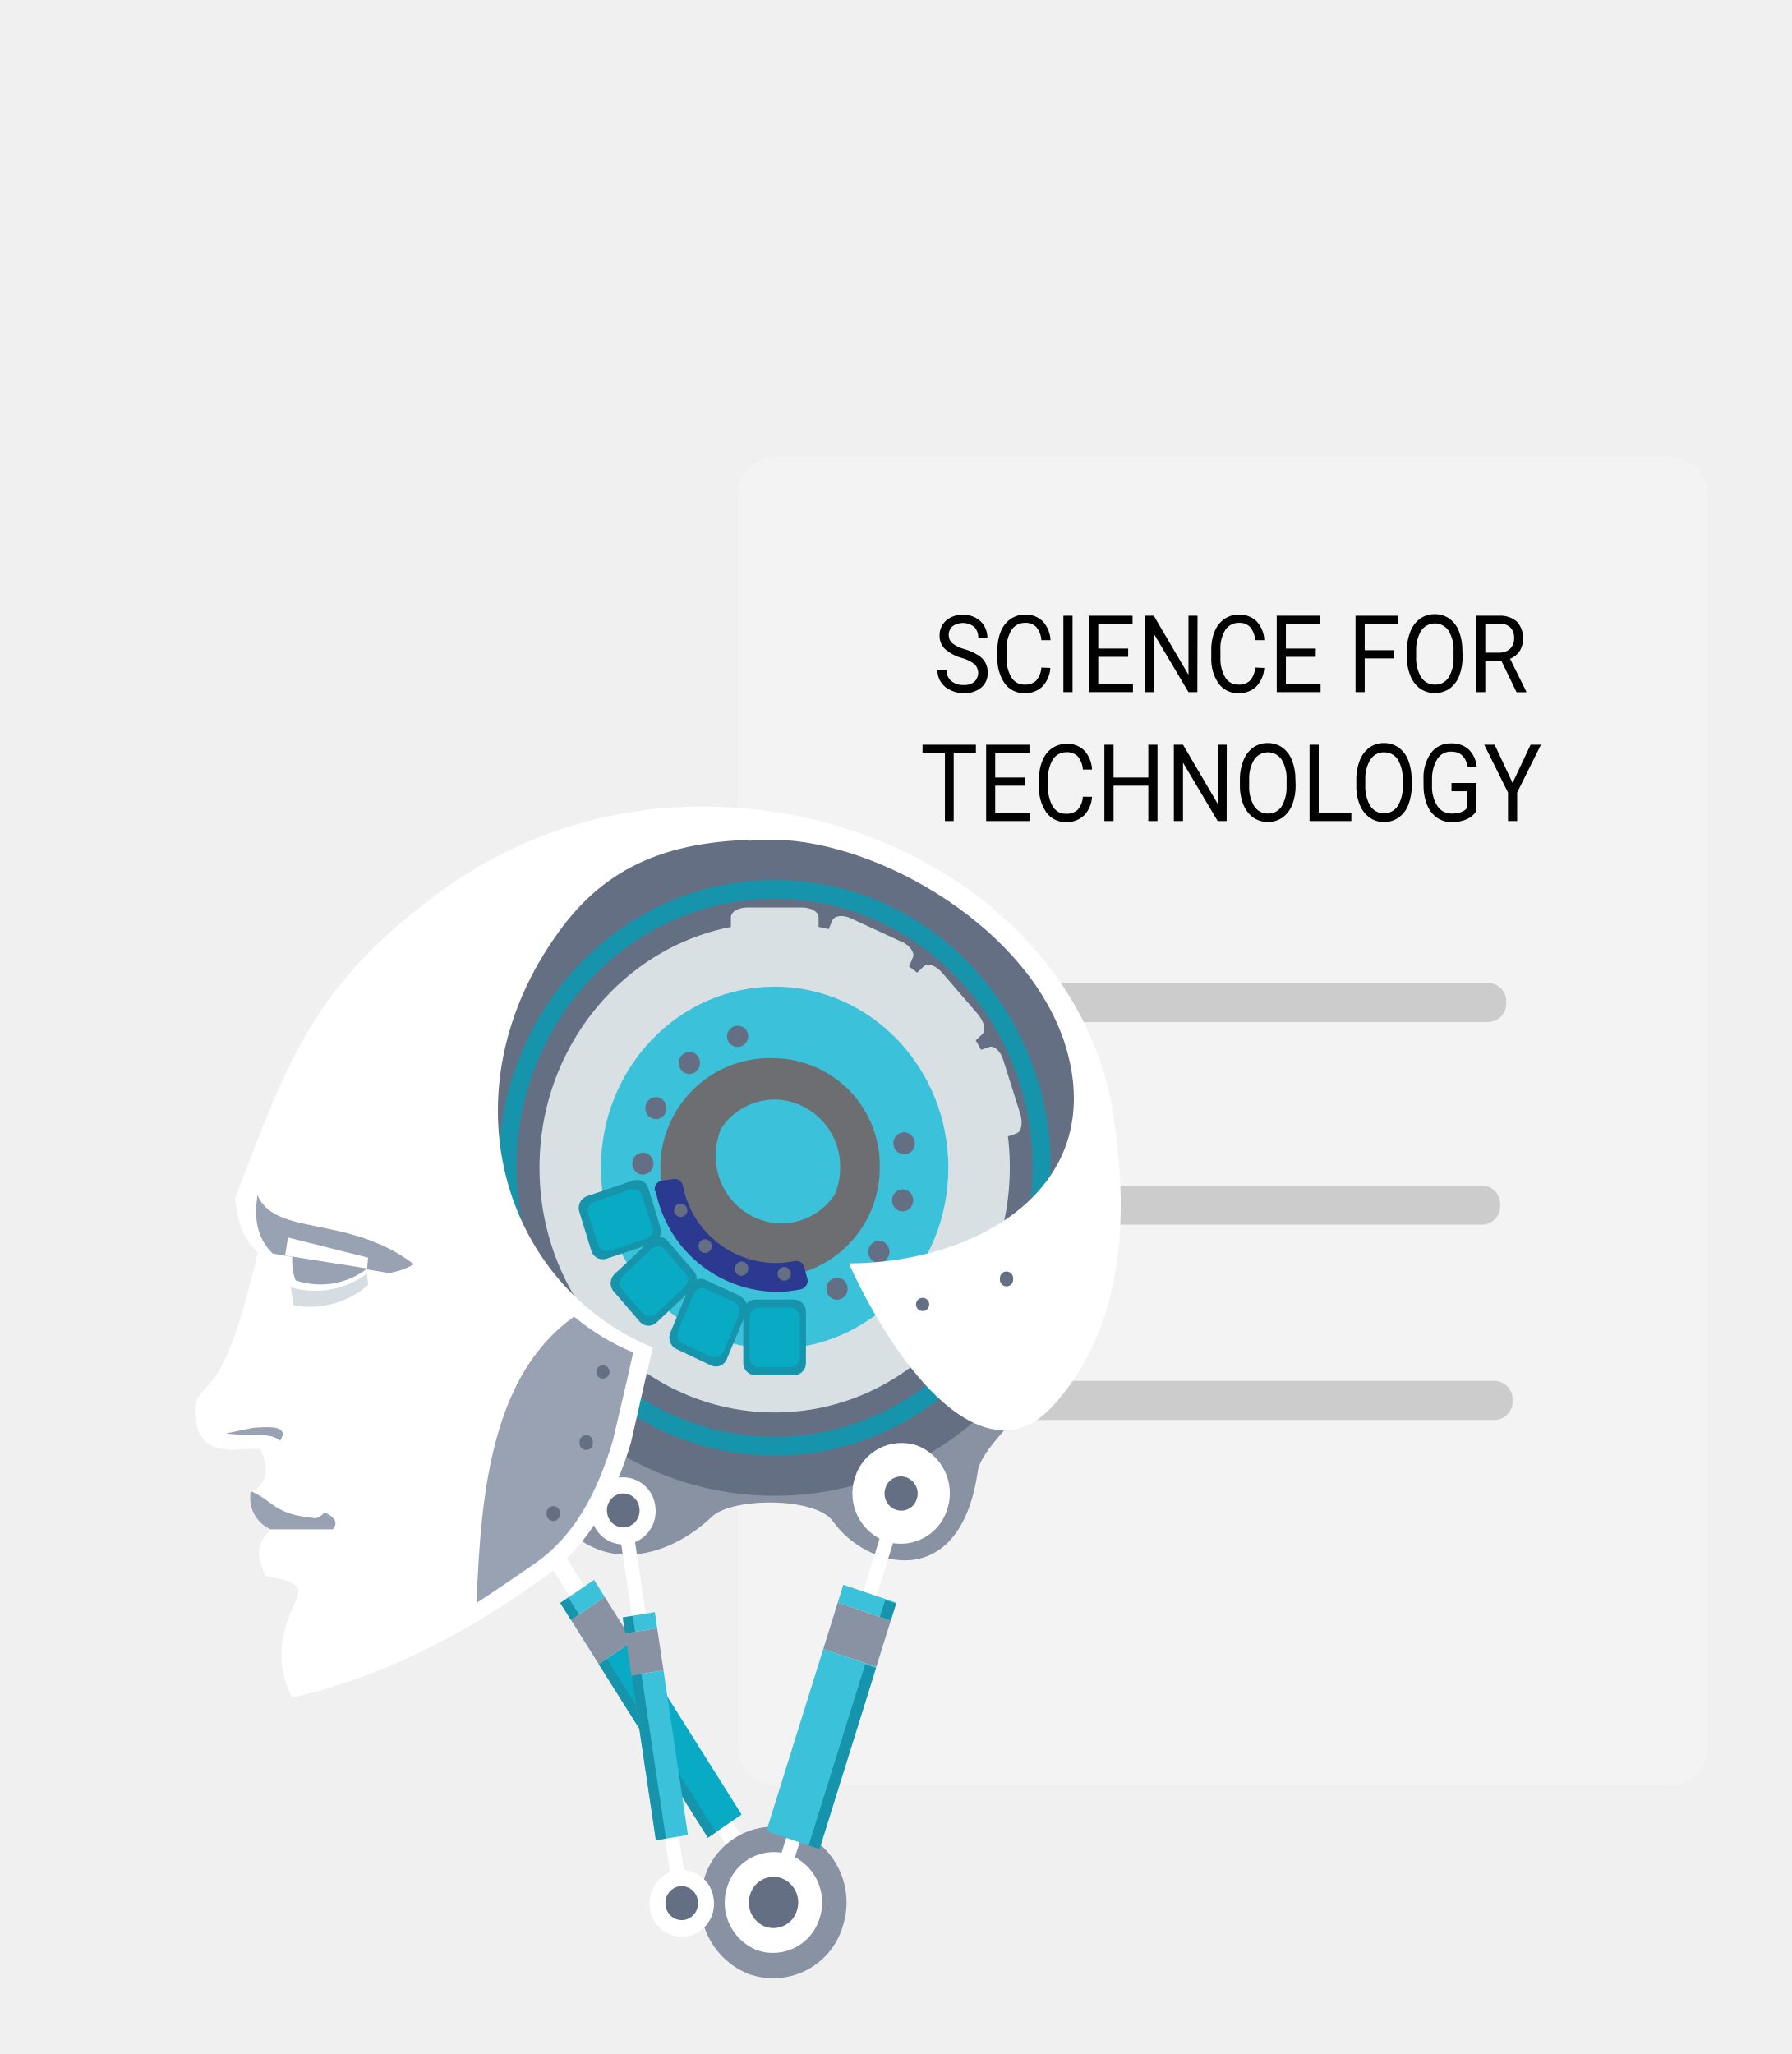
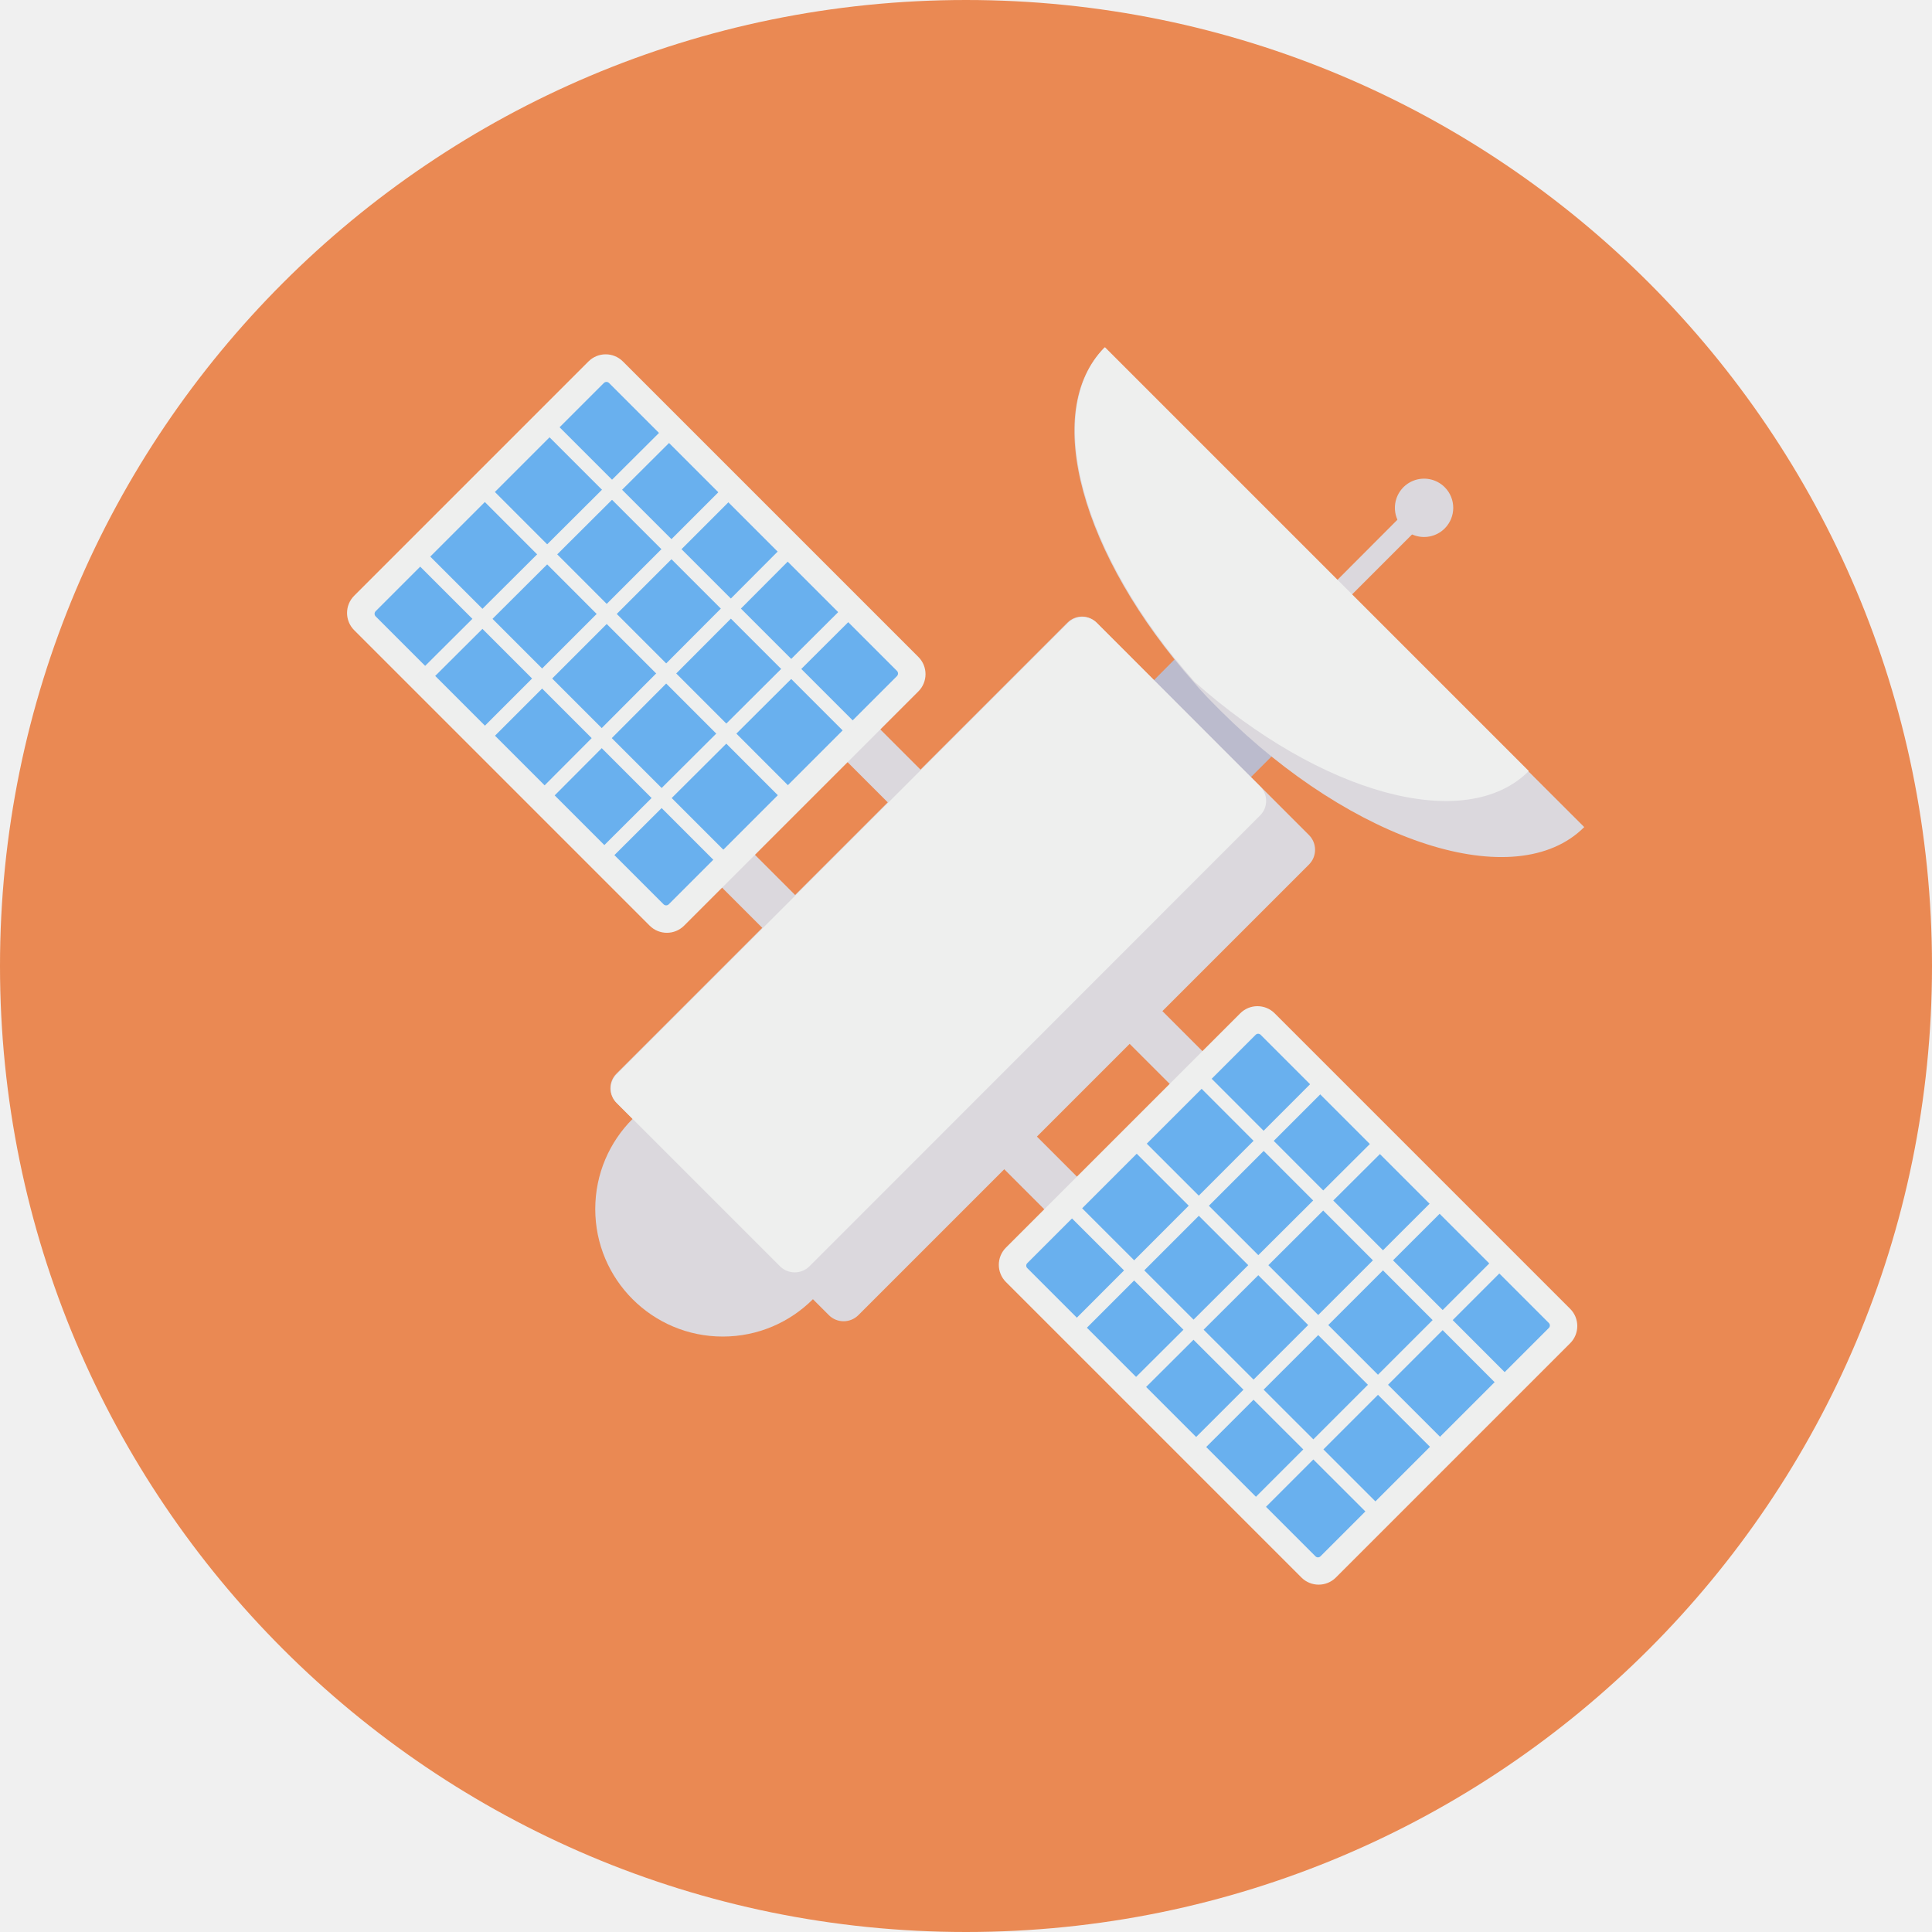
- <svg xmlns="http://www.w3.org/2000/svg" id="Layer_1" data-name="Layer 1" width="183.88" height="210.86" viewBox="0 0 183.88 210.86">
-   <defs>
-     <style>.cls-1{fill:none;}.cls-2{fill:#f3f3f3;}.cls-3{fill:#ccc;}.cls-4{fill:#010101;}.cls-5{fill:#646f84;}.cls-10,.cls-11,.cls-12,.cls-13,.cls-14,.cls-15,.cls-5,.cls-6,.cls-7,.cls-8,.cls-9{fill-rule:evenodd;}.cls-6{fill:#fff;}.cls-7{fill:#8892a2;}.cls-8{fill:#08aac4;}.cls-9{fill:#3bc1da;}.cls-10{fill:#1594ac;}.cls-11{fill:#d8e0e3;}.cls-12{fill:#6d6e71;}.cls-13{fill:#2b3990;}.cls-14{fill:#99a2b2;}.cls-15{fill:#d6dde2;}</style>
-   </defs>
-   <rect class="cls-1" width="183.88" height="210.86" />
-   <rect class="cls-2" x="75.72" y="46.88" width="99.6" height="136.41" rx="4" />
-   <rect class="cls-3" x="86.24" y="141.76" width="69.03" height="4.01" rx="1.88" />
-   <rect class="cls-3" x="85.59" y="100.91" width="69.03" height="4.01" rx="1.88" />
-   <path class="cls-4" d="M98.79,67.56A4.3,4.3,0,0,1,97,66.62a1.87,1.87,0,0,1-.55-1.38,2,2,0,0,1,.67-1.53,2.52,2.52,0,0,1,1.74-.6,2.66,2.66,0,0,1,1.3.31,2.23,2.23,0,0,1,.89.86,2.39,2.39,0,0,1,.31,1.2h-.94a1.53,1.53,0,0,0-.41-1.12,1.85,1.85,0,0,0-2.23-.07,1.17,1.17,0,0,0-.39.94,1.08,1.08,0,0,0,.37.81,3.45,3.45,0,0,0,1.25.6,5.68,5.68,0,0,1,1.38.61,2,2,0,0,1,1,1.81,1.9,1.9,0,0,1-.67,1.53,2.65,2.65,0,0,1-1.79.57,3,3,0,0,1-1.36-.31,2.27,2.27,0,0,1-1-.85,2.18,2.18,0,0,1-.34-1.22h.94a1.38,1.38,0,0,0,.47,1.12,1.85,1.85,0,0,0,1.27.42,1.66,1.66,0,0,0,1.13-.34,1.27,1.27,0,0,0,0-1.8A3.86,3.86,0,0,0,98.79,67.56Z" />
-   <path class="cls-4" d="M107.82,68.57a3,3,0,0,1-.83,1.92,2.53,2.53,0,0,1-1.85.67,2.42,2.42,0,0,1-2-1,4.36,4.36,0,0,1-.75-2.67v-.75a4.85,4.85,0,0,1,.35-1.93,2.92,2.92,0,0,1,1-1.27,2.55,2.55,0,0,1,1.5-.44,2.44,2.44,0,0,1,1.81.69,3.07,3.07,0,0,1,.79,1.93h-.94a2.32,2.32,0,0,0-.53-1.36,1.5,1.5,0,0,0-1.13-.42,1.64,1.64,0,0,0-1.41.73,3.73,3.73,0,0,0-.5,2.09v.76a3.74,3.74,0,0,0,.48,2,1.53,1.53,0,0,0,1.35.76,1.69,1.69,0,0,0,1.19-.39,2.27,2.27,0,0,0,.55-1.36Z" />
-   <path class="cls-4" d="M110.1,71.05h-.94V63.21h.94Z" />
-   <path class="cls-4" d="M115.81,67.43h-3.07v2.78h3.56v.84h-4.5V63.21h4.46v.85h-3.52v2.52h3.07Z" />
-   <path class="cls-4" d="M122.91,71.05H122l-3.56-6v6h-.94V63.21h.94L122,69.28V63.21h.93Z" />
-   <path class="cls-4" d="M129.78,68.57a3,3,0,0,1-.83,1.92,2.54,2.54,0,0,1-1.86.67,2.42,2.42,0,0,1-2-1,4.36,4.36,0,0,1-.75-2.67v-.75a4.85,4.85,0,0,1,.35-1.93,2.85,2.85,0,0,1,1-1.27,2.55,2.55,0,0,1,1.5-.44,2.44,2.44,0,0,1,1.81.69,3.07,3.07,0,0,1,.79,1.93h-.94a2.38,2.38,0,0,0-.53-1.36,1.5,1.5,0,0,0-1.13-.42,1.64,1.64,0,0,0-1.41.73,3.65,3.65,0,0,0-.5,2.09v.76a3.74,3.74,0,0,0,.48,2,1.52,1.52,0,0,0,1.34.76,1.7,1.7,0,0,0,1.2-.39,2.27,2.27,0,0,0,.55-1.36Z" />
-   <path class="cls-4" d="M135.06,67.43H132v2.78h3.56v.84h-4.5V63.21h4.46v.85H132v2.52h3.07Z" />
-   <path class="cls-4" d="M143.09,67.59h-3v3.46h-.94V63.21h4.39v.85h-3.45v2.69h3Z" />
-   <path class="cls-4" d="M150.14,67.39a5.35,5.35,0,0,1-.35,2,2.91,2.91,0,0,1-1,1.31,2.71,2.71,0,0,1-3,0,3,3,0,0,1-1-1.3,5.1,5.1,0,0,1-.37-2v-.57a5.21,5.21,0,0,1,.36-2,2.89,2.89,0,0,1,1-1.32,2.51,2.51,0,0,1,1.49-.46,2.56,2.56,0,0,1,1.5.45,2.84,2.84,0,0,1,1,1.32,5.42,5.42,0,0,1,.35,2Zm-.93-.51a3.78,3.78,0,0,0-.51-2.14,1.7,1.7,0,0,0-2.81,0,3.81,3.81,0,0,0-.52,2.07v.58a3.8,3.8,0,0,0,.51,2.12,1.62,1.62,0,0,0,1.42.77,1.59,1.59,0,0,0,1.4-.73,3.76,3.76,0,0,0,.51-2.09Z" />
-   <path class="cls-4" d="M154.14,67.88h-1.67v3.17h-.93V63.21h2.34a2.6,2.6,0,0,1,1.84.61,2.58,2.58,0,0,1,.29,3,2.18,2.18,0,0,1-1,.81L156.68,71v.06h-1ZM152.47,67h1.44a1.57,1.57,0,0,0,1.11-.4,1.44,1.44,0,0,0,.41-1.07,1.51,1.51,0,0,0-.39-1.12,1.56,1.56,0,0,0-1.14-.39h-1.43Z" />
-   <path class="cls-4" d="M100.18,77.29H97.9v7H97v-7H94.7v-.84h5.48Z" />
-   <path class="cls-4" d="M105.23,80.66h-3.07v2.78h3.57v.85h-4.5V76.45h4.45v.84h-3.52v2.53h3.07Z" />
-   <path class="cls-4" d="M112.1,81.8a3,3,0,0,1-.83,1.92,2.56,2.56,0,0,1-1.86.68,2.43,2.43,0,0,1-2-1,4.34,4.34,0,0,1-.75-2.67V80a4.77,4.77,0,0,1,.35-1.92,2.82,2.82,0,0,1,1-1.28,2.62,2.62,0,0,1,1.5-.44,2.41,2.41,0,0,1,1.81.7A3.1,3.1,0,0,1,112.1,79h-.94a2.35,2.35,0,0,0-.53-1.36,1.5,1.5,0,0,0-1.13-.42,1.62,1.62,0,0,0-1.41.73,3.61,3.61,0,0,0-.5,2.08v.76a3.78,3.78,0,0,0,.48,2,1.51,1.51,0,0,0,1.34.75,1.7,1.7,0,0,0,1.2-.39,2.24,2.24,0,0,0,.55-1.36Z" />
-   <path class="cls-4" d="M118.82,84.29h-.94V80.66h-3.57v3.63h-.94V76.45h.94v3.37h3.57V76.45h.94Z" />
-   <path class="cls-4" d="M125.92,84.29H125l-3.56-6v6h-.94V76.45h.94L125,82.52V76.45h.93Z" />
-   <path class="cls-4" d="M133,80.62a5.35,5.35,0,0,1-.35,2,3,3,0,0,1-1,1.31,2.66,2.66,0,0,1-3,0,3,3,0,0,1-1-1.3,5.1,5.1,0,0,1-.37-2v-.56a5.17,5.17,0,0,1,.36-2,2.92,2.92,0,0,1,1-1.33,2.48,2.48,0,0,1,1.49-.46,2.58,2.58,0,0,1,1.5.45,3,3,0,0,1,1,1.32,5.44,5.44,0,0,1,.35,2Zm-.93-.51a3.78,3.78,0,0,0-.51-2.14,1.7,1.7,0,0,0-2.81,0,3.72,3.72,0,0,0-.52,2.07v.58a3.86,3.86,0,0,0,.51,2.13,1.64,1.64,0,0,0,1.42.77,1.61,1.61,0,0,0,1.4-.73,3.81,3.81,0,0,0,.51-2.09Z" />
-   <path class="cls-4" d="M135.37,83.44h3.35v.85h-4.29V76.45h.94Z" />
-   <path class="cls-4" d="M144.92,80.62a5.35,5.35,0,0,1-.35,2,2.84,2.84,0,0,1-1,1.31,2.56,2.56,0,0,1-1.5.46,2.52,2.52,0,0,1-1.48-.46,3,3,0,0,1-1-1.3,4.92,4.92,0,0,1-.36-2v-.56a5.18,5.18,0,0,1,.35-2,2.94,2.94,0,0,1,1-1.33,2.45,2.45,0,0,1,1.48-.46,2.56,2.56,0,0,1,1.5.45,2.88,2.88,0,0,1,1,1.32,5.44,5.44,0,0,1,.35,2Zm-.93-.51a3.87,3.87,0,0,0-.5-2.14,1.63,1.63,0,0,0-1.42-.74,1.61,1.61,0,0,0-1.39.74,3.72,3.72,0,0,0-.53,2.07v.58a3.85,3.85,0,0,0,.52,2.13,1.69,1.69,0,0,0,2.81,0A3.81,3.81,0,0,0,144,80.7Z" />
-   <path class="cls-4" d="M151.55,83.26a2.19,2.19,0,0,1-1,.85,3.68,3.68,0,0,1-1.5.29,2.7,2.7,0,0,1-1.54-.45,3,3,0,0,1-1-1.28,5,5,0,0,1-.38-1.93v-.68a4.43,4.43,0,0,1,.75-2.75,2.49,2.49,0,0,1,2.1-1,2.54,2.54,0,0,1,1.79.63,2.83,2.83,0,0,1,.82,1.78h-.93c-.18-1-.73-1.56-1.67-1.56a1.6,1.6,0,0,0-1.43.73A3.91,3.91,0,0,0,147,80v.64a3.63,3.63,0,0,0,.55,2.1,1.7,1.7,0,0,0,1.47.78,2.84,2.84,0,0,0,.92-.13,1.46,1.46,0,0,0,.65-.43V81.23H149v-.85h2.57Z" />
-   <path class="cls-4" d="M155.27,80.38l1.85-3.93h1.06l-2.44,4.91v2.93h-.94V81.36l-2.44-4.91h1.07Z" />
-   <rect class="cls-3" x="84.97" y="121.71" width="69.03" height="4.01" rx="1.88" />
-   <polygon class="cls-5" points="50.09 90.33 43.02 95.47 58.47 99.24 78.89 84.9 50.09 90.33 50.09 90.33" />
-   <polygon class="cls-6" points="52.9 151.58 51.4 152.61 78.11 195.07 79.61 194.04 52.9 151.58 52.9 151.58" />
-   <polygon class="cls-7" points="62.07 163.93 58.61 166.3 61.47 170.84 64.93 168.48 62.07 163.93 62.07 163.93" />
-   <polygon class="cls-8" points="64.93 168.48 61.47 170.84 72.67 188.65 76.13 186.28 64.93 168.48 64.93 168.48" />
-   <polygon class="cls-9" points="60.98 162.19 57.51 164.56 58.61 166.3 62.07 163.93 60.98 162.19 60.98 162.19" />
-   <polygon class="cls-10" points="61.47 170.85 72.67 188.65 73.49 188.09 62.29 170.29 61.47 170.85 61.47 170.85" />
-   <polygon class="cls-10" points="57.52 164.56 58.61 166.3 59.43 165.74 58.34 164 57.52 164.56 57.52 164.56" />
-   <path class="cls-7" d="M77.08,202.73a7.88,7.88,0,0,1-4.8-9.84,7.42,7.42,0,0,1,9.43-5,7.89,7.89,0,0,1,4.81,9.83,7.44,7.44,0,0,1-9.44,5Z" />
-   <path class="cls-7" d="M100.35,151.18c-1.86,12.49-11.48,9.78-14.84,5-1.8-2.53-10.33-2.45-12.39-.51-5.46,5.15-13,5.81-16.83-1.46-4.18-7.88,12.58-14.21,17.5-17.65l28.95-20.23h11.31c1,24.11-13,29.87-13.7,34.82Z" />
-   <path class="cls-5" d="M79.52,86.2c-17.84,0-32.31,15.08-32.31,33.68s14.47,33.68,32.31,33.68,32.31-15.08,32.31-33.68S97.36,86.2,79.52,86.2Z" />
-   <path class="cls-11" d="M79.52,94.72c-13.33,0-24.14,11.26-24.14,25.16S66.19,145,79.52,145s24.14-11.27,24.14-25.16S92.85,94.72,79.52,94.72Z" />
-   <path class="cls-9" d="M79.52,101.29c-9.85,0-17.83,8.33-17.83,18.59s8,18.59,17.83,18.59,17.83-8.33,17.83-18.59-8-18.59-17.83-18.59Z" />
-   <path class="cls-6" d="M94.05,148.36a5,5,0,0,0-6.29,3.33,5.25,5.25,0,0,0,3.2,6.56,5,5,0,0,0,6.29-3.34,5.25,5.25,0,0,0-3.2-6.55Z" />
-   <path class="cls-6" d="M77.85,200.25a5.24,5.24,0,0,1-3.2-6.55,5,5,0,0,1,6.29-3.34,5.26,5.26,0,0,1,3.2,6.56,5,5,0,0,1-6.29,3.33Z" />
-   <polygon class="cls-6" points="93.19 153.54 91.82 153.07 78.71 195.08 80.08 195.54 93.19 153.54 93.19 153.54" />
-   <path class="cls-5" d="M93,151.65a1.66,1.66,0,0,0-2.11,1.11A1.77,1.77,0,0,0,92,155a1.66,1.66,0,0,0,2.11-1.12A1.76,1.76,0,0,0,93,151.65Z" />
-   <path class="cls-5" d="M78.61,197.81A2.66,2.66,0,0,1,77,194.49a2.51,2.51,0,0,1,3.19-1.69,2.66,2.66,0,0,1,1.62,3.32,2.51,2.51,0,0,1-3.19,1.69Z" />
-   <polygon class="cls-7" points="91.44 166.36 86 164.51 84.51 169.29 89.95 171.13 91.44 166.36 91.44 166.36" />
-   <polygon class="cls-9" points="89.95 171.13 84.51 169.29 78.67 187.98 84.12 189.83 89.95 171.13 89.95 171.13" />
-   <polygon class="cls-9" points="92.01 164.53 86.57 162.69 86 164.51 91.44 166.36 92.01 164.53 92.01 164.53" />
-   <polygon class="cls-10" points="83.01 189.45 84.12 189.83 89.92 171.24 88.81 170.86 83.01 189.45 83.01 189.45" />
-   <polygon class="cls-10" points="90.33 165.98 91.44 166.36 91.98 164.64 90.87 164.26 90.33 165.98 90.33 165.98" />
-   <path class="cls-6" d="M63.47,151.64a3.44,3.44,0,0,0-2.77,4,3.34,3.34,0,0,0,3.79,2.88,3.44,3.44,0,0,0,2.77-3.95,3.34,3.34,0,0,0-3.79-2.88Z" />
-   <path class="cls-6" d="M70.49,198.79a3.33,3.33,0,0,1-3.78-2.88A3.43,3.43,0,0,1,69.47,192a3.33,3.33,0,0,1,3.78,2.88,3.44,3.44,0,0,1-2.76,3.94Z" />
-   <polygon class="cls-6" points="64.69 154.94 63.27 155.17 69.27 195.49 70.69 195.26 64.69 154.94 64.69 154.94" />
-   <path class="cls-5" d="M63.72,153.33a1.73,1.73,0,0,0-1.39,2,1.68,1.68,0,0,0,1.91,1.46,1.74,1.74,0,0,0,1.39-2,1.68,1.68,0,0,0-1.91-1.46Z" />
-   <path class="cls-5" d="M70.24,197.1a1.68,1.68,0,0,1-1.91-1.46,1.74,1.74,0,0,1,1.39-2,1.69,1.69,0,0,1,1.91,1.46,1.73,1.73,0,0,1-1.39,2Z" />
-   <polygon class="cls-7" points="67.46 167.15 64.17 167.68 64.82 172 68.11 171.47 67.46 167.15 67.46 167.15" />
-   <polygon class="cls-9" points="68.11 171.47 64.82 172 67.33 188.91 70.62 188.38 68.11 171.47 68.11 171.47" />
-   <polygon class="cls-9" points="67.22 165.5 63.93 166.03 64.17 167.68 67.46 167.15 67.22 165.5 67.22 165.5" />
-   <polygon class="cls-10" points="64.82 172.03 67.33 188.91 68.36 188.74 65.84 171.86 64.82 172.03 64.82 172.03" />
-   <polygon class="cls-10" points="63.93 166.06 64.17 167.68 65.2 167.52 64.95 165.89 63.93 166.06 63.93 166.06" />
-   <path class="cls-10" d="M81.52,133.41h-4a1.25,1.25,0,0,0-1.22,1.26v5.24a1.25,1.25,0,0,0,1.22,1.27h4a1.24,1.24,0,0,0,1.21-1.27v-5.24a1.24,1.24,0,0,0-1.21-1.26Z" />
-   <path class="cls-10" d="M76.07,133.09l-3.66-1.7a1.19,1.19,0,0,0-1.6.64l-2,4.78a1.31,1.31,0,0,0,.62,1.68L73,140.18a1.19,1.19,0,0,0,1.6-.64l2-4.78a1.28,1.28,0,0,0-.61-1.67Z" />
-   <path class="cls-10" d="M71.21,130.48l-2.68-3.1a1.17,1.17,0,0,0-1.71-.09l-3.73,3.5a1.3,1.3,0,0,0-.09,1.79l2.67,3.1a1.18,1.18,0,0,0,1.72.09l3.73-3.5a1.3,1.3,0,0,0,.09-1.79Z" />
-   <path class="cls-10" d="M67.79,126l-1.23-4a1.22,1.22,0,0,0-1.54-.82l-4.77,1.62a1.28,1.28,0,0,0-.78,1.6l1.23,4a1.22,1.22,0,0,0,1.54.82L67,127.64a1.27,1.27,0,0,0,.78-1.6Z" />
-   <path class="cls-12" d="M79.52,108.63a11.26,11.26,0,1,0,10.79,11.25,11,11,0,0,0-10.79-11.25Z" />
-   <path class="cls-9" d="M79.52,112.87a6.64,6.64,0,0,0-5.51,3,7.26,7.26,0,0,0-.53,2.73,6.87,6.87,0,0,0,6.72,7,6.65,6.65,0,0,0,5.51-3,7.26,7.26,0,0,0,.53-2.73,6.87,6.87,0,0,0-6.72-7Z" />
-   <path class="cls-5" d="M66.33,118.38a1.08,1.08,0,0,0-1.37.72,1.14,1.14,0,0,0,.7,1.43,1.08,1.08,0,0,0,1.37-.72,1.14,1.14,0,0,0-.7-1.43Z" />
-   <path class="cls-5" d="M68.06,112.92a1.06,1.06,0,0,0-1.54.08,1.16,1.16,0,0,0,.08,1.6,1.06,1.06,0,0,0,1.54-.08,1.17,1.17,0,0,0-.08-1.6Z" />
-   <path class="cls-5" d="M71.77,108.66a1.08,1.08,0,0,0-1.44-.58,1.15,1.15,0,0,0-.55,1.5,1.07,1.07,0,0,0,1.43.58,1.17,1.17,0,0,0,.56-1.5Z" />
-   <path class="cls-5" d="M76.81,106.34a1.09,1.09,0,1,0-1.09,1.14,1.11,1.11,0,0,0,1.09-1.14Z" />
-   <path class="cls-5" d="M92.71,118.49a1.1,1.1,0,0,0,1.2-1,1.13,1.13,0,0,0-1-1.25,1.11,1.11,0,0,0-1.2,1,1.13,1.13,0,0,0,1,1.25Z" />
-   <path class="cls-5" d="M92.11,124.21a1.07,1.07,0,0,0,1.49-.42,1.16,1.16,0,0,0-.4-1.55,1.06,1.06,0,0,0-1.48.42,1.15,1.15,0,0,0,.39,1.55Z" />
-   <path class="cls-5" d="M89.34,129.17a1.05,1.05,0,0,0,1.52.25,1.17,1.17,0,0,0,.24-1.58,1.06,1.06,0,0,0-1.52-.25,1.15,1.15,0,0,0-.24,1.58Z" />
-   <path class="cls-5" d="M84.86,132.53a1.09,1.09,0,0,0,1.29.88,1.14,1.14,0,0,0,.84-1.35,1.09,1.09,0,0,0-1.29-.87,1.13,1.13,0,0,0-.84,1.34Z" />
-   <path class="cls-13" d="M67.32,122.29a12.8,12.8,0,0,0,12.36,10.33,11.84,11.84,0,0,0,2.54-.27.83.83,0,0,0,.56-.41.88.88,0,0,0,.09-.71l-.32-1.15a.85.85,0,0,0-1-.62,9.63,9.63,0,0,1-2,.2,9.77,9.77,0,0,1-9.44-7.92.86.86,0,0,0-1-.7l-1.17.17a.87.87,0,0,0-.59.38.91.91,0,0,0-.13.7Z" />
-   <path class="cls-5" d="M80.71,130.1a.67.67,0,0,0-.85.45.71.71,0,0,0,.43.89.68.68,0,0,0,.86-.45.71.71,0,0,0-.44-.89Z" />
-   <path class="cls-5" d="M76.62,129.72a.65.65,0,0,0-1,.05.73.73,0,0,0,0,1,.67.67,0,0,0,1-.05.73.73,0,0,0,0-1Z" />
-   <path class="cls-5" d="M73,127.64a.66.66,0,0,0-.89-.36.72.72,0,0,0-.35.93.67.67,0,0,0,.9.36.72.72,0,0,0,.34-.93Z" />
-   <path class="cls-5" d="M70.56,124.22a.68.68,0,1,0-.67.71.69.69,0,0,0,.67-.71Z" />
-   <path class="cls-8" d="M81.1,134.23H77.94a1,1,0,0,0-1,1v4.13a1,1,0,0,0,1,1H81.1a1,1,0,0,0,1-1v-4.13a1,1,0,0,0-1-1Z" />
-   <path class="cls-11" d="M82.31,93.16H76.72c-.94,0-1.69.45-1.69,1v3.78a22.49,22.49,0,0,1,3-.19,23.46,23.46,0,0,1,6,.77.59.59,0,0,0,0-.23V94.16c0-.55-.77-1-1.71-1Z" />
-   <path class="cls-11" d="M92.5,96.66l-5.12-2.37c-.85-.4-1.72-.31-1.93.19l-1.61,3.77a.59.59,0,0,0,0,.22,23.78,23.78,0,0,1,8.08,3.83.58.58,0,0,0,.18-.23l1.61-3.77c.22-.51-.31-1.24-1.16-1.64Z" />
-   <path class="cls-11" d="M100.43,104.17l-3.74-4.34c-.63-.72-1.45-1-1.85-.64L91.9,102a.63.63,0,0,0-.16.25A24.76,24.76,0,0,1,98,108.83l2.84-2.67c.39-.37.2-1.26-.43-2Z" />
-   <path class="cls-11" d="M104.75,114.4,103,108.85c-.28-.93-.93-1.54-1.43-1.37l-3.65,1.23a25.69,25.69,0,0,1,3.62,8.64l2.81-1c.5-.17.67-1.07.38-2Z" />
-   <path class="cls-8" d="M75.36,133.66l-2.88-1.34a.94.94,0,0,0-1.27.51L69.6,136.6a1,1,0,0,0,.49,1.32L73,139.25a1,1,0,0,0,1.27-.5L75.85,135a1,1,0,0,0-.49-1.32Z" />
-   <path class="cls-8" d="M70.34,130.7l-2.11-2.44a.93.93,0,0,0-1.35-.07L63.94,131a1,1,0,0,0-.08,1.41L66,134.8a.94.94,0,0,0,1.35.08l2.94-2.77a1,1,0,0,0,.07-1.41Z" />
-   <path class="cls-8" d="M66.91,125.88l-1-3.13a1,1,0,0,0-1.21-.64L61,123.38a1,1,0,0,0-.61,1.26l1,3.13a1,1,0,0,0,1.21.64l3.77-1.27a1,1,0,0,0,.61-1.26Z" />
-   <path class="cls-10" d="M79.52,90.33c-15.65,0-28.35,13.23-28.35,29.55s12.7,29.55,28.35,29.55,28.34-13.24,28.34-29.55S95.17,90.33,79.52,90.33Zm0,1.93c-14.63,0-26.5,12.37-26.5,27.62s11.87,27.62,26.5,27.62S106,135.13,106,119.88,94.15,92.26,79.52,92.26Z" />
-   <path class="cls-6" d="M24.13,123c.37,3.65,1.44,4.62,2.33,5.59-1.28,5.38-2.46,9.44-3.78,11.78S20,143.14,20,144.66c.07,5.39,4.19,3.91,6.72,4.09,1.14,2.36.43,3.81-1,4.43A3.52,3.52,0,0,0,27.78,157c-1.05,1.19-1.81,2.11-.52,4.77,1,.41,3.75.23,3.31,2.11-1.52,3.16-2.6,6.42-.59,10.4,10.08-2.34,18.47-7,26.12-12.54,4.23-3.07,6.89-7.75,8.66-13.61,1.22-5.31,1-4.49,2.26-9.79C51.66,132,45.4,112.12,57.39,95.62,62.18,89,68.63,86,79.52,86.2s26.35,9.22,29.93,21.39c4.18,14.25-9,22.06-22.31,22.11,5,11,14,22.32,21,14.57,5.46-6.06,8.44-15.43,6.1-30.07-2.88-18-21-31.4-42.14-31.4a45.2,45.2,0,0,0-26.68,8.58C32.24,101,29.64,108.59,24.13,123Z" />
-   <path class="cls-14" d="M48.91,164.56c2-1.3,4-2.67,6-4.06,4-2.78,6.38-7.17,8-12.6,1.13-4.91,1-4.15,2.09-9.06a23.43,23.43,0,0,1-6.07-3.68c-8.14,5.8-9.59,17.18-10,29.4Z" />
-   <path class="cls-14" d="M27.78,157h6.38c.56-.66.27-1.24-.86-1.74a1.56,1.56,0,0,1-.92.6c-4.31-.43-4.07-1.59-6.53-2.74l-.12.05A3.52,3.52,0,0,0,27.78,157Z" />
-   <path class="cls-15" d="M37.79,131.92A9.16,9.16,0,0,1,30.12,134c-.08-.62-.17-1.23-.26-1.85a8.83,8.83,0,0,0,7.83-1.43c0,.4.07.81.1,1.21Z" />
-   <path class="cls-14" d="M28.76,147.9c.92-1.46-.75-1.49-2.79-1.32l-2.76.57c3,.38,4.36-.19,5.55.75Z" />
-   <path class="cls-14" d="M26.43,122.69c-.32,2.17-.19,4.25,1.56,6l11.94,2a7.31,7.31,0,0,0,2.56-.91c-6.79-5.13-14.23-2.79-16.06-7.1Z" />
-   <polygon class="cls-6" points="37.79 129.11 29.56 127.04 29.27 128.89 37.68 130.32 37.79 129.11 37.79 129.11" />
-   <path class="cls-14" d="M37.68,130.22,30,129a6.26,6.26,0,0,0,0,.63,4.94,4.94,0,0,0,.35,1.81,7.88,7.88,0,0,0,7.38-1.24l.1,1.12-.11-1.12Z" />
-   <path class="cls-5" d="M95.39,133.91a.68.68,0,1,0-1.36,0,.68.68,0,1,0,1.36,0Z" />
-   <path class="cls-5" d="M104,131.29a.68.68,0,1,0-1.35,0,.68.68,0,1,0,1.35,0Z" />
-   <path class="cls-5" d="M62.57,140.84a.68.68,0,1,0-1.36,0,.68.68,0,1,0,1.36,0Z" />
-   <path class="cls-5" d="M60.85,148.09a.68.68,0,1,0-1.35,0,.68.68,0,1,0,1.35,0Z" />
-   <path class="cls-5" d="M57.47,155.38a.68.68,0,1,0-1.35,0,.68.68,0,1,0,1.35,0Z" />
+ <svg xmlns="http://www.w3.org/2000/svg" id="Layer_1" data-name="Layer 1" width="100" height="100" viewBox="0 0 100 100">
+   <g id="Circle_Grid" data-name="Circle Grid">
+     <circle cx="50" cy="50" r="50" style="fill:#ea8953" />
+   </g>
+   <g id="icon">
+     <path d="M486.78,27.35a1.51,1.51,0,1,1,0-2.13h0A1.51,1.51,0,0,1,486.78,27.35Z" transform="translate(-412 0)" style="fill:#dbd8dd" />
+     <path d="M480.75,30.49l4.14-4.15.76.76-4.14,4.14Z" transform="translate(-412 0)" style="fill:#dbd8dd" />
+     <path d="M458.61,42.19l-3-3,1.69-1.7,3,3Z" transform="translate(-412 0)" style="fill:#dbd8dd" />
+     <path d="M451.84,48.41l-3-3,1.7-1.7,3,3Z" transform="translate(-412 0)" style="fill:#dbd8dd" />
+     <path d="M471.52,51.69l3,3-1.7,1.69-3-3Z" transform="translate(-412 0)" style="fill:#dbd8dd" />
+     <path d="M465.29,58.45l3,3-1.69,1.69-3-3Z" transform="translate(-412 0)" style="fill:#dbd8dd" />
+     <rect x="468.84" y="54.98" width="19.67" height="24.15" rx="1.26" transform="translate(-319.22 358.11) rotate(-45)" style="fill:#eeefee" />
+     <rect x="470.13" y="56.33" width="17.08" height="21.46" rx="0.18" transform="translate(-319.22 358.11) rotate(-45)" style="fill:#69b0ee" />
+     <path d="M489.63,64.85l.52.52-13,13-.52-.52Z" transform="translate(-412 0)" style="fill:#eeefee" />
+     <path d="M490.17,71.31l-.52.52L474,56.16l.52-.52Z" transform="translate(-412 0)" style="fill:#eeefee" />
+     <path d="M483.48,78l-.52.52L467.28,62.86l.52-.53Z" transform="translate(-412 0)" style="fill:#eeefee" />
+     <path d="M486.83,74.66l-.52.52L470.63,59.51l.52-.52Z" transform="translate(-412 0)" style="fill:#eeefee" />
+     <path d="M486.54,61.76l.52.52L474,75.33l-.52-.52Z" transform="translate(-412 0)" style="fill:#eeefee" />
+     <path d="M483.45,58.67l.52.52-13.05,13-.52-.52Z" transform="translate(-412 0)" style="fill:#eeefee" />
+     <path d="M480.35,55.58l.53.52L467.83,69.15l-.52-.52Z" transform="translate(-412 0)" style="fill:#eeefee" />
+     <rect x="435.1" y="21.24" width="19.67" height="24.15" rx="1.26" transform="translate(-305.24 324.37) rotate(-45)" style="fill:#eeefee" />
+     <path d="M431.44,31.64l11.82-11.82a.19.19,0,0,1,.26,0h0l14.91,14.91a.19.19,0,0,1,0,.26h0L446.61,46.81a.19.19,0,0,1-.26,0h0L431.44,31.9a.19.19,0,0,1,0-.26Z" transform="translate(-412 0)" style="fill:#69b0ee" />
+     <path d="M434.08,35.43l-.52-.52,13.05-13,.52.52Z" transform="translate(-412 0)" style="fill:#eeefee" />
+     <path d="M456.37,37.52l-.52.52L440.17,22.36l.52-.52Z" transform="translate(-412 0)" style="fill:#eeefee" />
+     <path d="M449.67,44.21l-.52.52L433.48,29.06l.52-.52Z" transform="translate(-412 0)" style="fill:#eeefee" />
+     <path d="M453,40.86l-.52.52L436.82,25.71l.52-.52Z" transform="translate(-412 0)" style="fill:#eeefee" />
+     <path d="M437.18,38.52l-.52-.52,13-13,.52.52Z" transform="translate(-412 0)" style="fill:#eeefee" />
+     <path d="M440.27,41.61l-.52-.52L452.8,28l.52.52Z" transform="translate(-412 0)" style="fill:#eeefee" />
+     <path d="M443.36,44.7l-.52-.52,13.05-13,.52.52Z" transform="translate(-412 0)" style="fill:#eeefee" />
+     <circle cx="37.41" cy="62.58" r="6.6" style="fill:#dbd8dd" />
+     <path d="M470.48,36.46,473.92,33l5.05,5-3.44,3.44Z" transform="translate(-412 0)" style="fill:#bbbbcd" />
+     <path d="M479.77,44.73,456.42,68.08a1.08,1.08,0,0,1-1.51,0l-11-11a1.06,1.06,0,0,1,0-1.51h0l23.34-23.34a1.06,1.06,0,0,1,1.51,0h0l11,11a1.08,1.08,0,0,1,0,1.51Z" transform="translate(-412 0)" style="fill:#dbd8dd" />
+     <path d="M477.23,42.2,453.89,65.55a1.08,1.08,0,0,1-1.51,0l-8.45-8.45a1.06,1.06,0,0,1,0-1.51h0l23.34-23.34a1.06,1.06,0,0,1,1.51,0h0l8.44,8.45A1.06,1.06,0,0,1,477.23,42.2Z" transform="translate(-412 0)" style="fill:#eeefee" />
+     <path d="M494,42.81c-3.53,3.53-11.94.83-18.8-6-.49-.49-1-1-1.4-1.49-5.81-6.55-7.92-14-4.64-17.32Z" transform="translate(-412 0)" style="fill:#dbd8dd" />
+     <path d="M491.13,39.91c-3.28,3.28-10.77,1.18-17.3-4.62-5.81-6.55-7.92-14-4.64-17.32Z" transform="translate(-412 0)" style="fill:#eeefee" />
+   </g>
</svg>
